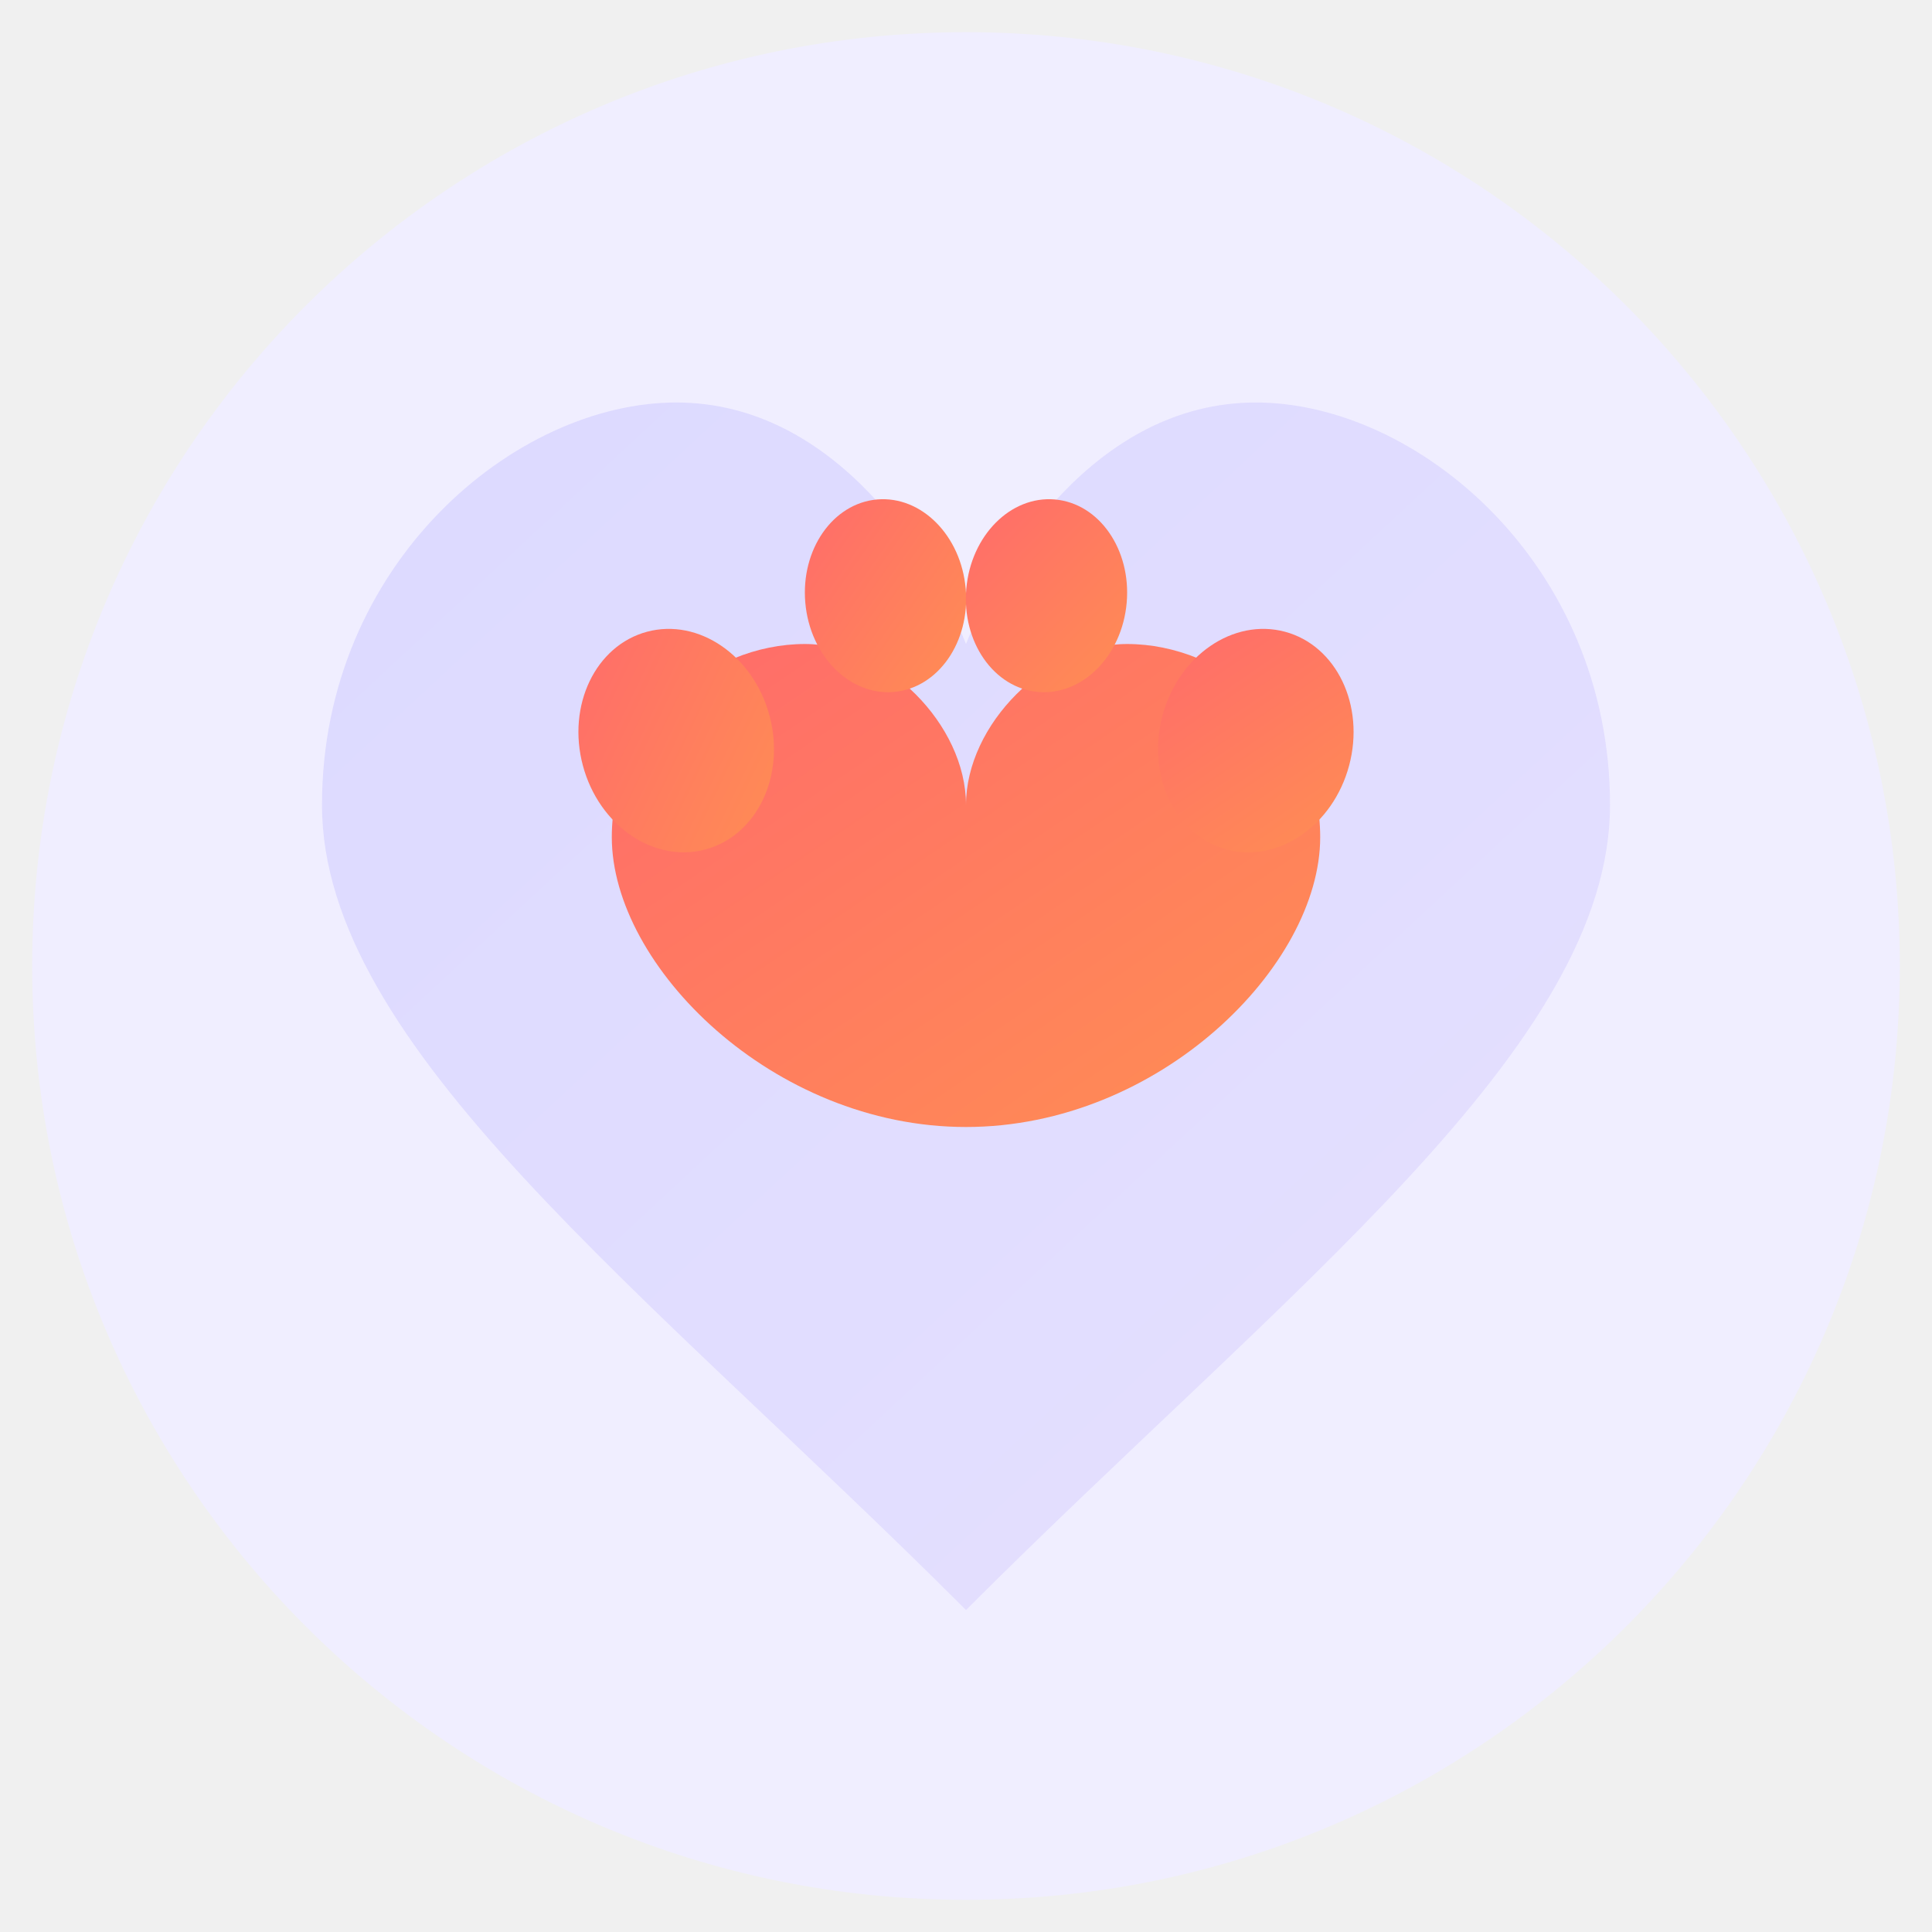
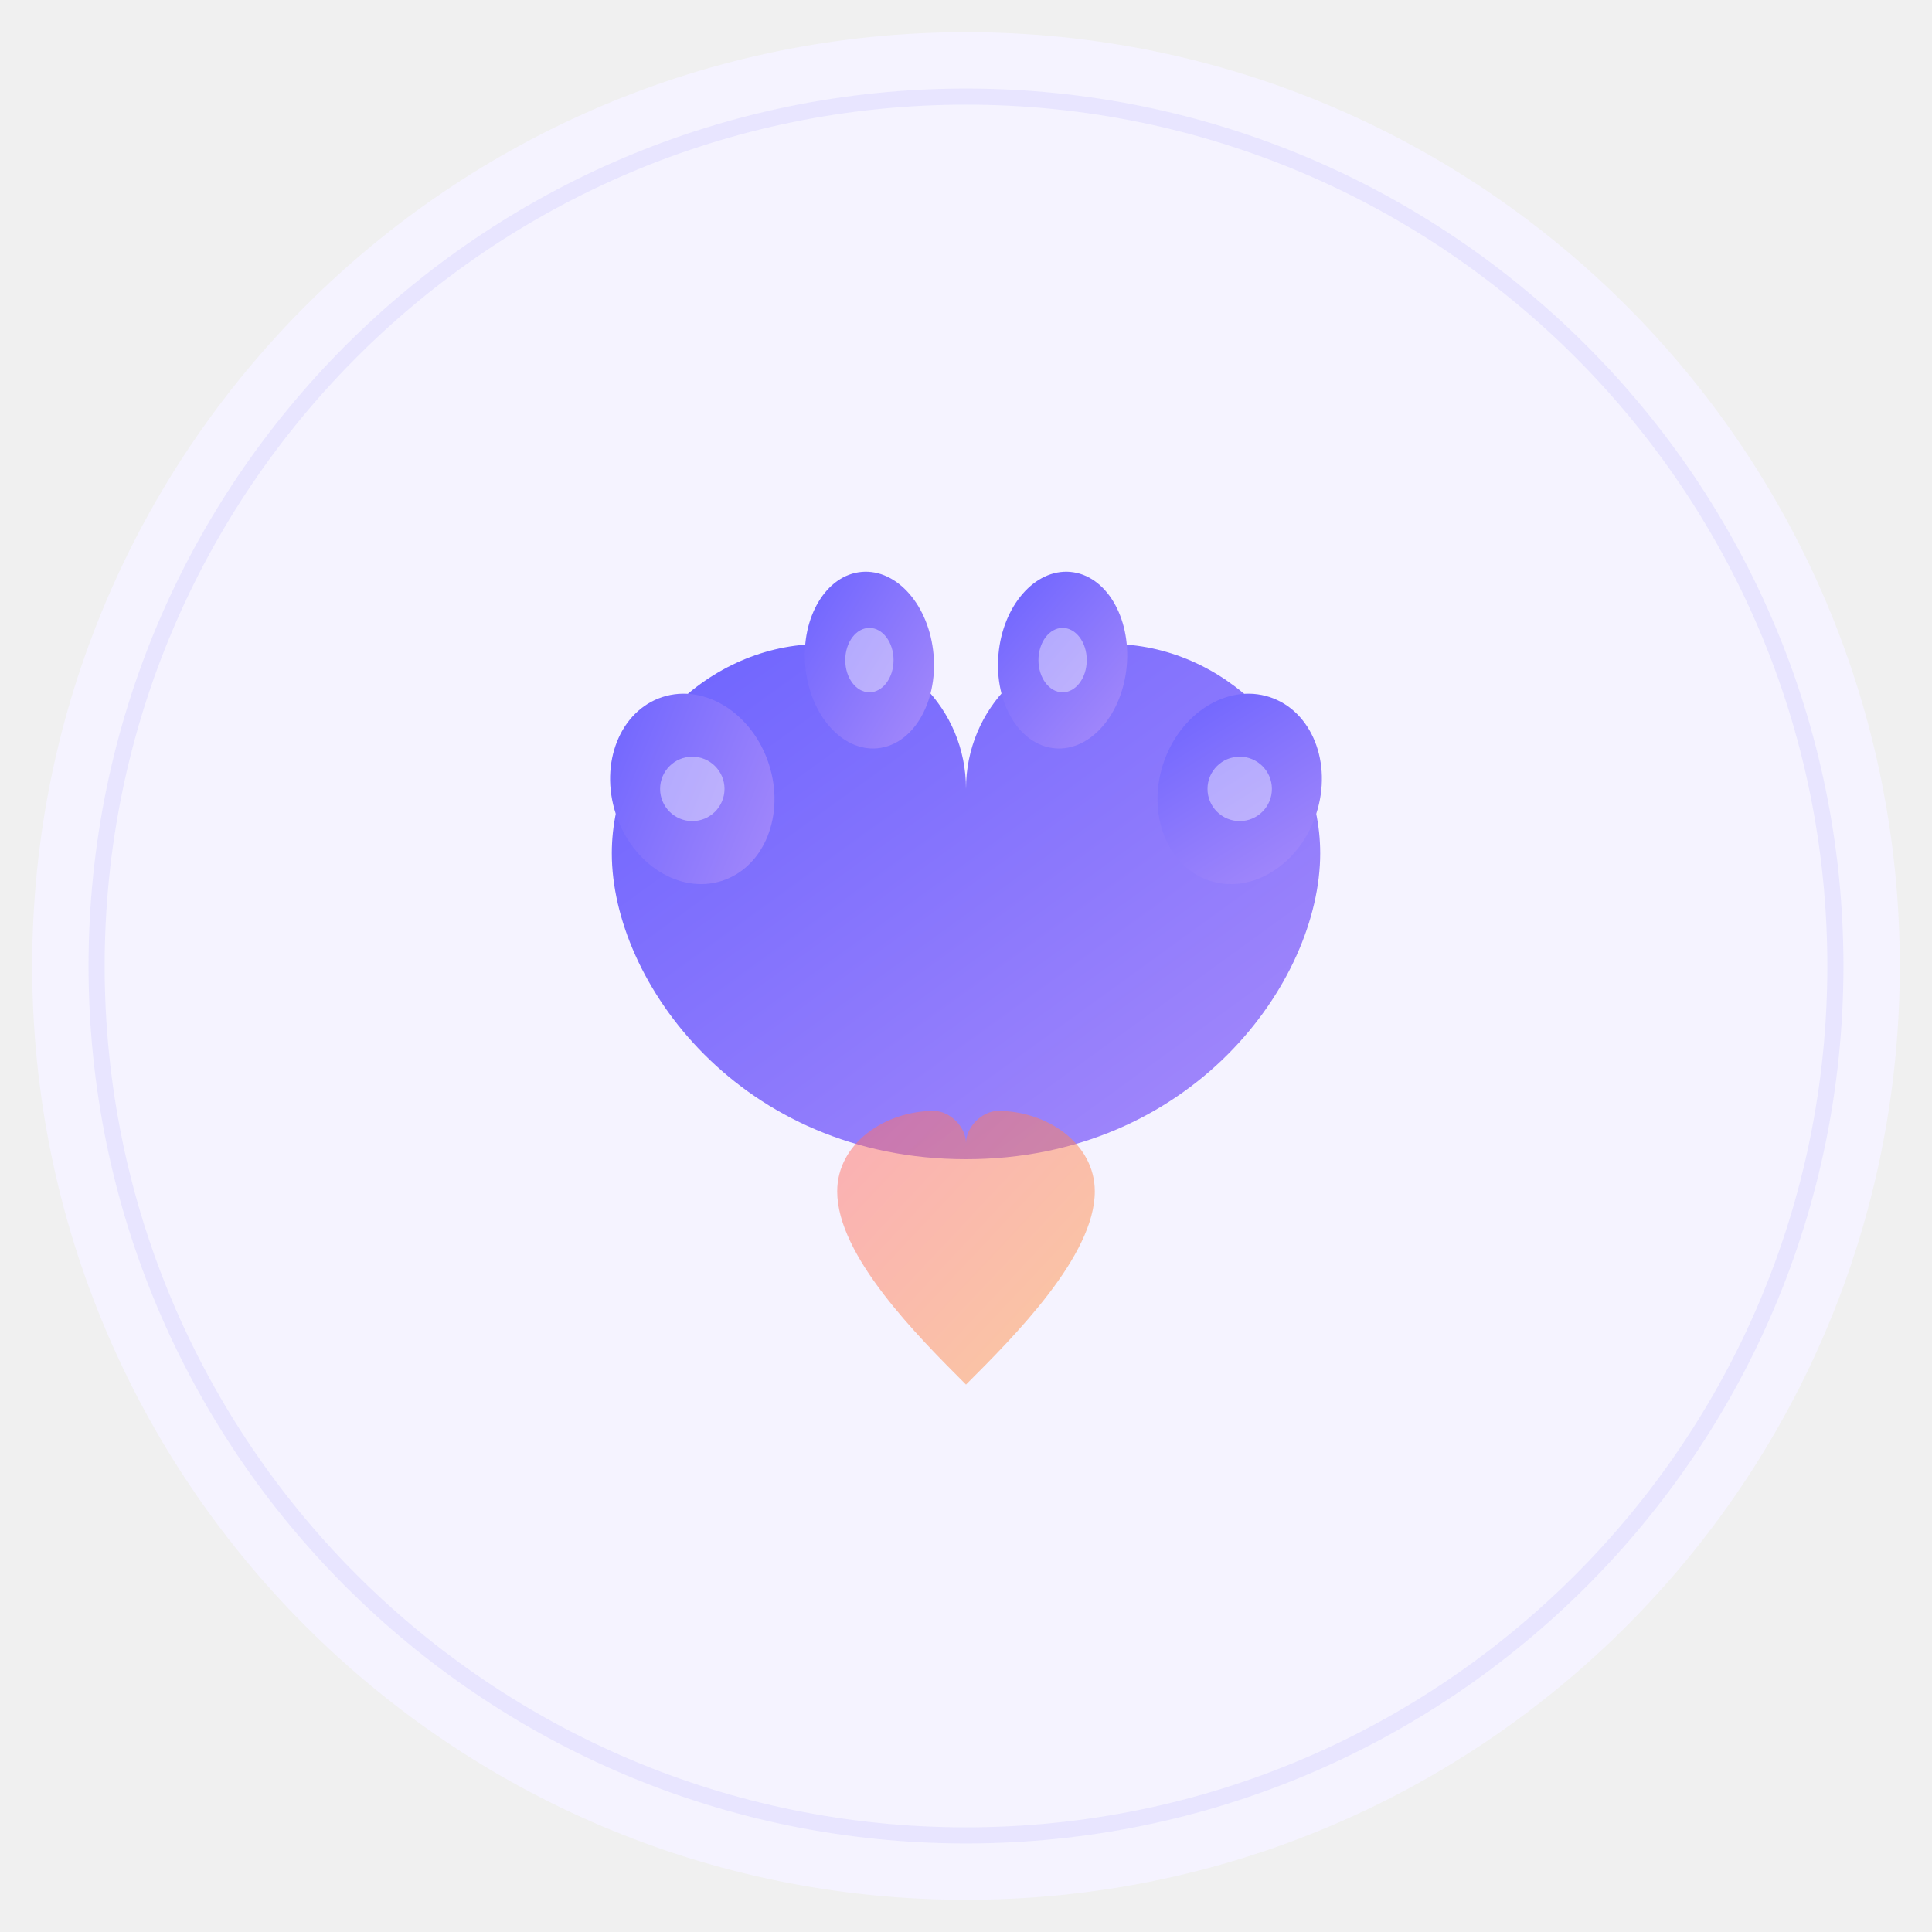
<svg xmlns="http://www.w3.org/2000/svg" viewBox="0 0 120 120" width="120" height="120">
  <defs>
-     <linearGradient id="bg" x1="0%" y1="0%" x2="100%" y2="100%">
+     <linearGradient id="paw" x1="0%" y1="0%" x2="100%" y2="100%">
      <stop offset="0%" style="stop-color:#6C63FF" />
      <stop offset="100%" style="stop-color:#A78BFA" />
    </linearGradient>
-     <linearGradient id="paw" x1="0%" y1="0%" x2="100%" y2="100%">
+     <linearGradient id="accent" x1="0%" y1="0%" x2="100%" y2="100%">
      <stop offset="0%" style="stop-color:#FF6B6B" />
-       <stop offset="100%" style="stop-color:#FF8E53" />
+       <stop offset="100%" style="stop-color:#FF9F43" />
    </linearGradient>
  </defs>
-   <circle cx="60" cy="60" r="58" fill="#F0EEFF" />
-   <path d="M60 100 C40 80, 20 65, 20 50 C20 35, 32 25, 42 25 C52 25, 58 35, 60 40 C62 35, 68 25, 78 25 C88 25, 100 35, 100 50 C100 65, 80 80, 60 100Z" fill="url(#bg)" opacity="0.15" />
+   <circle cx="60" cy="60" r="58" fill="#F5F3FF" />
+   <circle cx="60" cy="60" r="54" fill="none" stroke="#6C63FF" stroke-width="1" opacity="0.1" />
  <g>
-     <path d="M60 70 C48 70, 38 60, 38 52 C38 45, 44 40, 50 40 C55 40, 60 45, 60 50 C60 45, 65 40, 70 40 C76 40, 82 45, 82 52 C82 60, 72 70, 60 70Z" fill="url(#paw)" />
-     <ellipse cx="42" cy="46" rx="6" ry="7" fill="url(#paw)" transform="rotate(-15,42,46)" />
-     <ellipse cx="55" cy="37" rx="5" ry="6" fill="url(#paw)" transform="rotate(-5,55,37)" />
-     <ellipse cx="65" cy="37" rx="5" ry="6" fill="url(#paw)" transform="rotate(5,65,37)" />
-     <ellipse cx="78" cy="46" rx="6" ry="7" fill="url(#paw)" transform="rotate(15,78,46)" />
+     <path d="M60 72 C46 72, 38 61, 38 53 C38 46, 44 40, 51 40 C56 40, 60 44, 60 49 C60 44, 64 40, 69 40 C76 40, 82 46, 82 53 C82 61, 74 72, 60 72Z" fill="url(#paw)" />
+     <ellipse cx="43" cy="49" rx="5" ry="6" fill="url(#paw)" transform="rotate(-18,43,49)" />
+     <ellipse cx="54" cy="41" rx="4" ry="5.5" fill="url(#paw)" transform="rotate(-5,54,41)" />
+     <ellipse cx="66" cy="41" rx="4" ry="5.5" fill="url(#paw)" transform="rotate(5,66,41)" />
+     <ellipse cx="77" cy="49" rx="5" ry="6" fill="url(#paw)" transform="rotate(18,77,49)" />
+     <ellipse cx="43" cy="49" rx="2" ry="2" fill="#fff" opacity="0.4" />
+     <ellipse cx="54" cy="41" rx="1.5" ry="2" fill="#fff" opacity="0.4" />
+     <ellipse cx="66" cy="41" rx="1.5" ry="2" fill="#fff" opacity="0.4" />
+     <ellipse cx="77" cy="49" rx="2" ry="2" fill="#fff" opacity="0.4" />
  </g>
+   <path d="M60 86 C57 83, 52 78, 52 74 C52 71, 55 69, 58 69 C59 69, 60 70, 60 71 C60 70, 61 69, 62 69 C65 69, 68 71, 68 74 C68 78, 63 83, 60 86Z" fill="url(#accent)" opacity="0.5" />
</svg>
